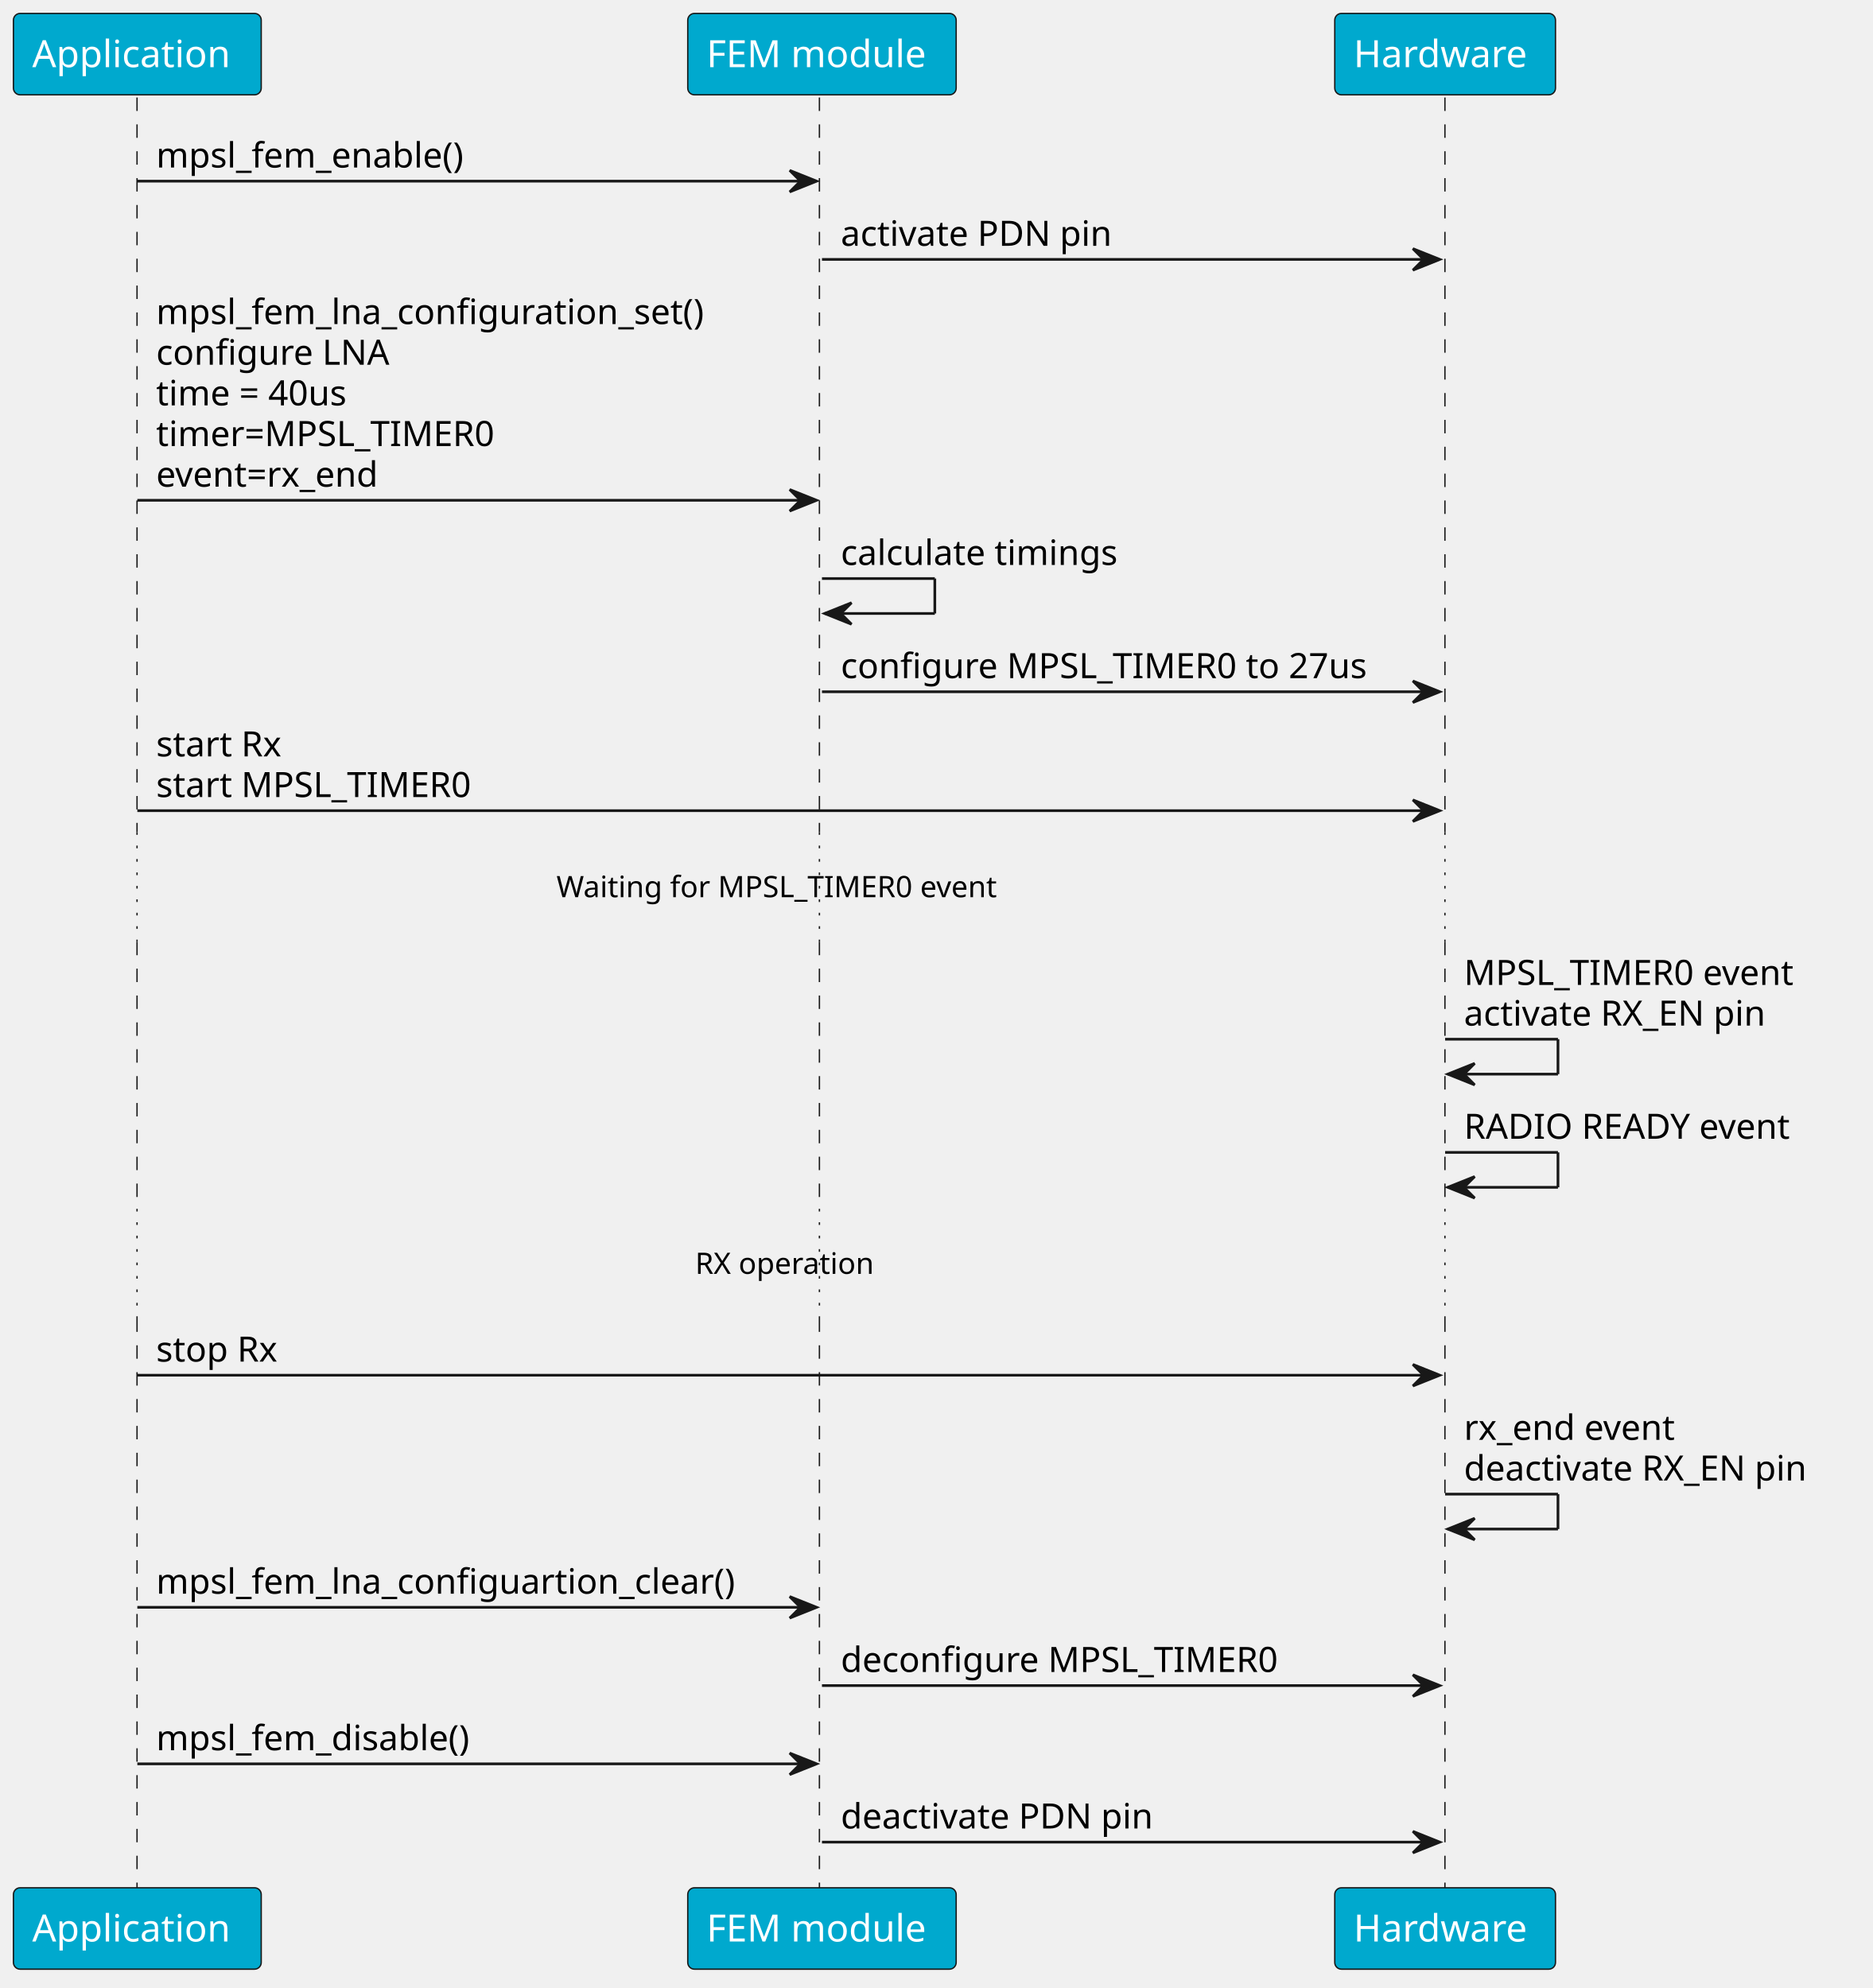
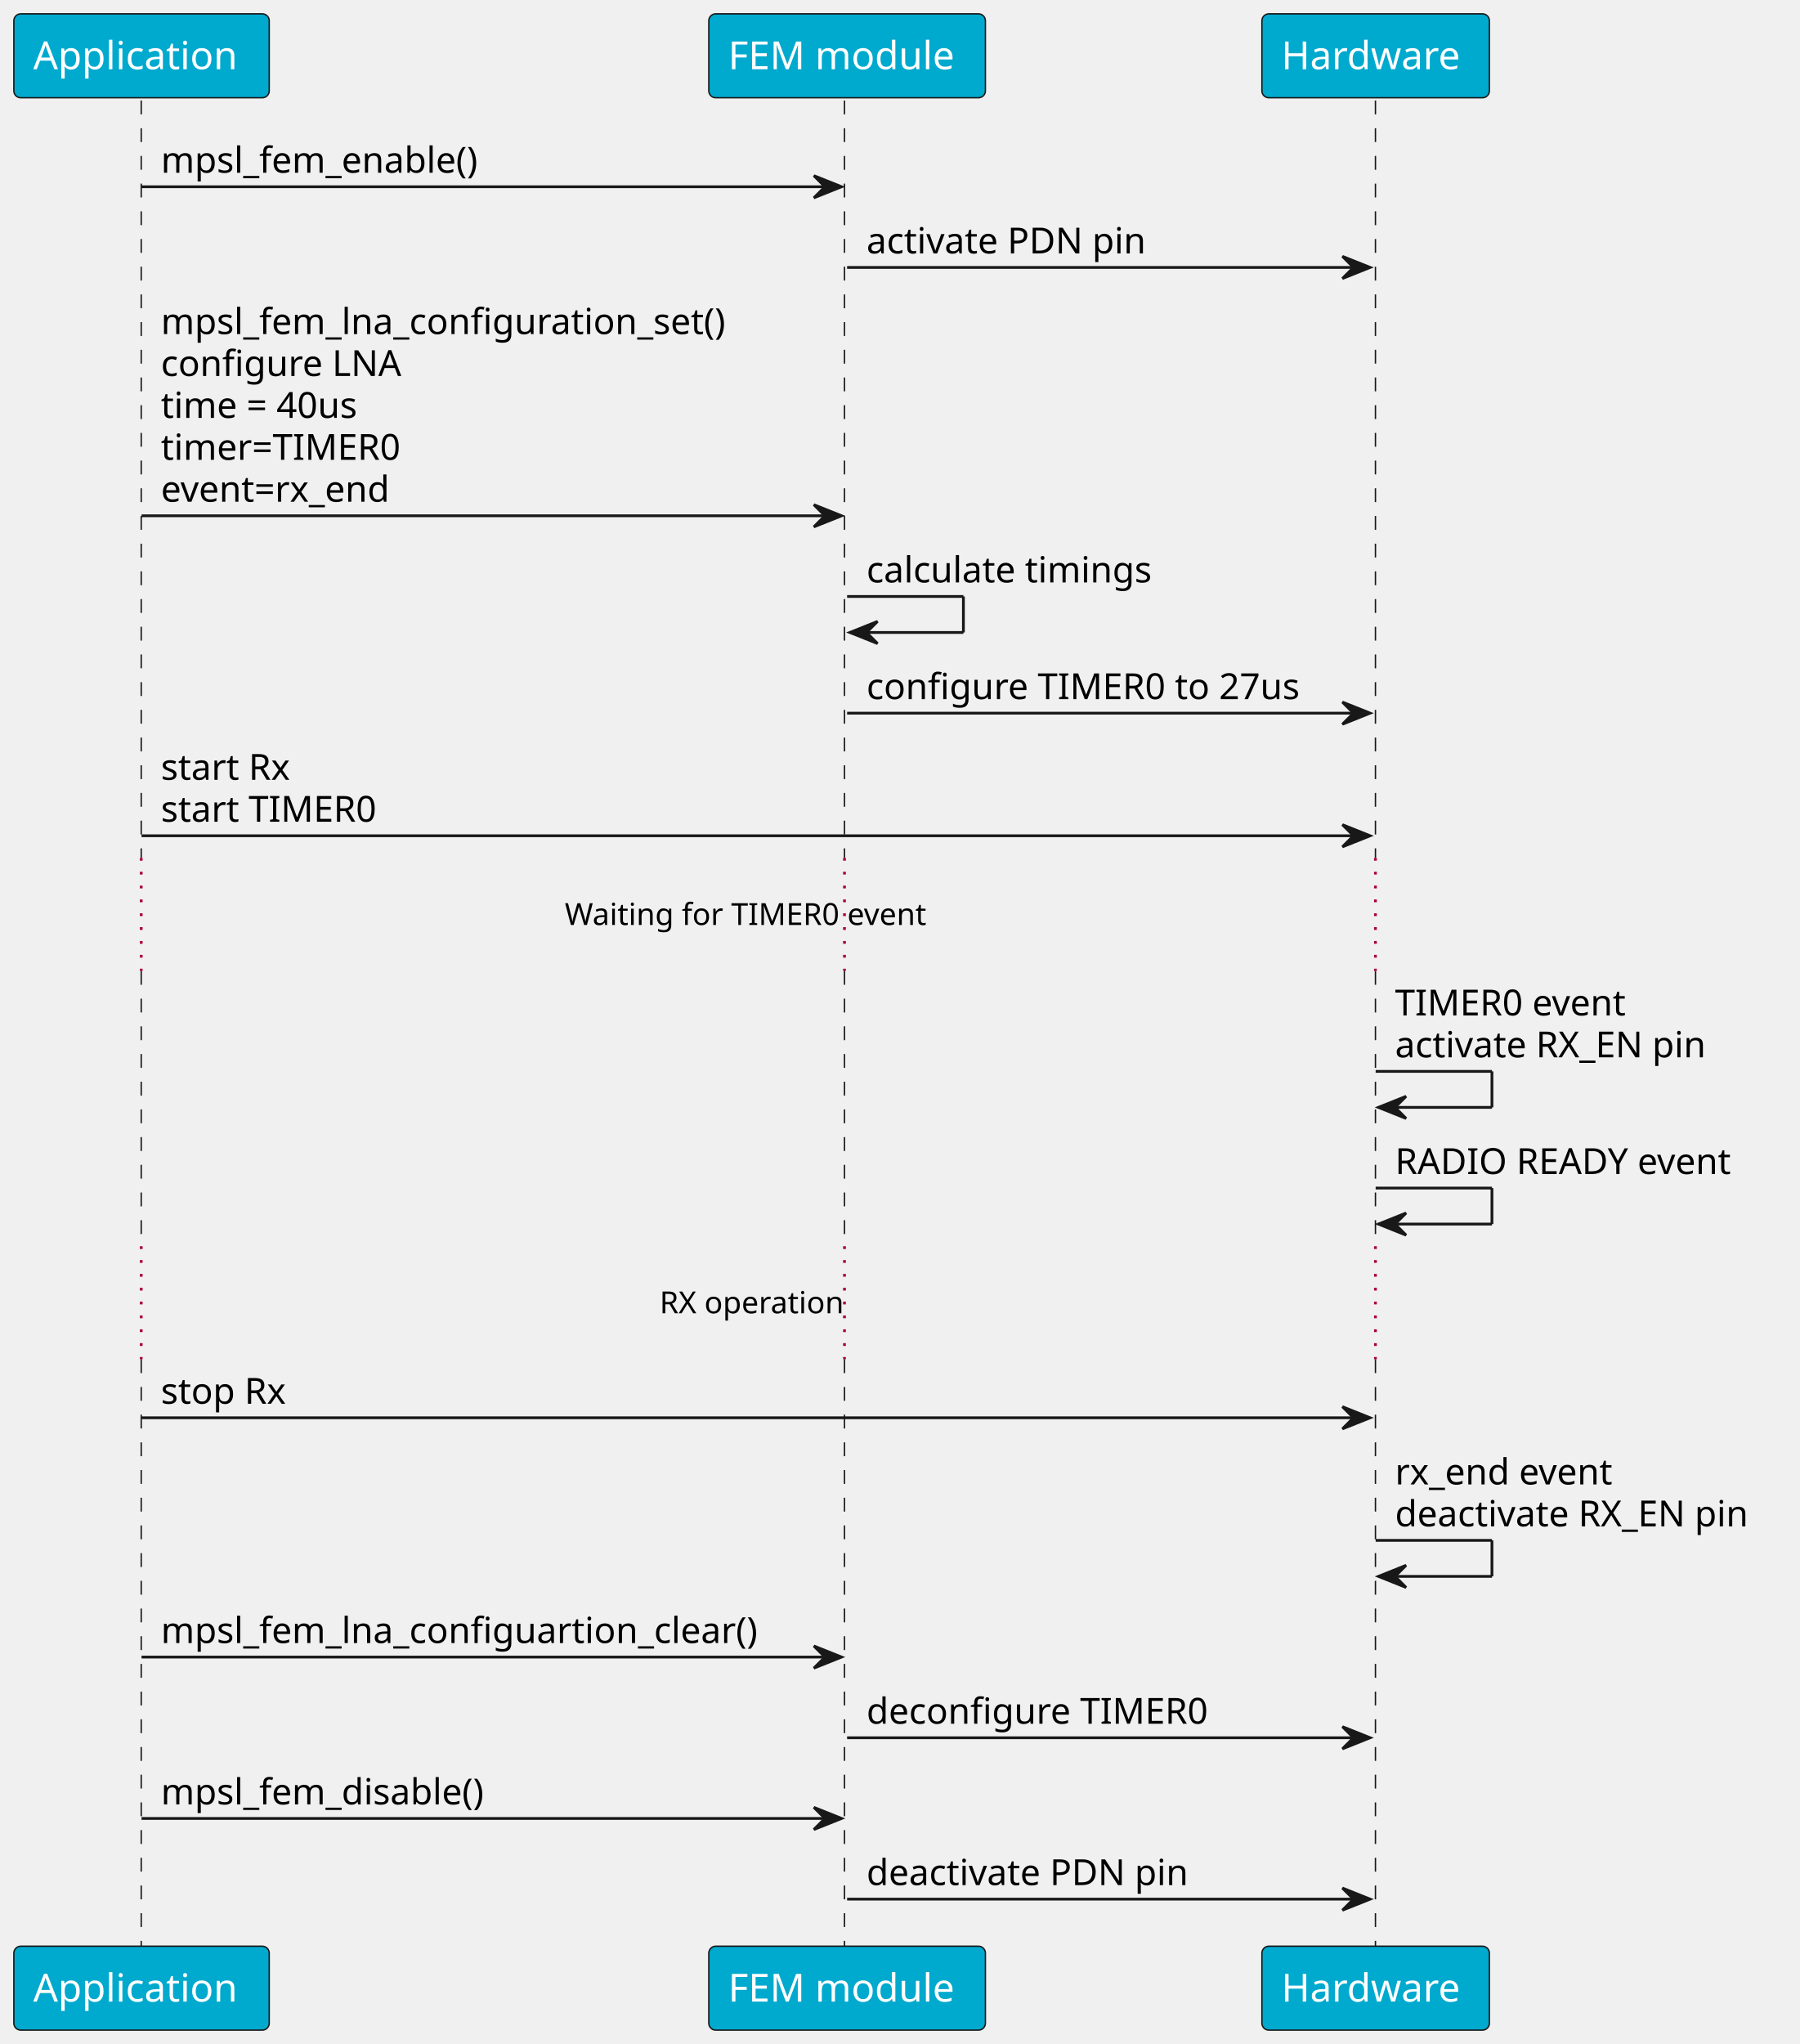
- <svg xmlns="http://www.w3.org/2000/svg" contentStyleType="text/css" data-diagram-type="SEQUENCE" height="740px" preserveAspectRatio="none" style="width:697px;height:740px;background:#FFFFFF;" version="1.1" viewBox="0 0 697 740" width="697px" zoomAndPan="magnify">
+ <svg xmlns="http://www.w3.org/2000/svg" contentStyleType="text/css" data-diagram-type="SEQUENCE" height="738px" preserveAspectRatio="none" style="width:650px;height:738px;background:#FFFFFF;" version="1.1" viewBox="0 0 650 738" width="650px" zoomAndPan="magnify">
  <defs />
  <g>
-     <g class="participant-lifeline" data-entity-uid="part1" data-qualified-name="App" data-source-line="12" id="part1-lifeline">
-       <g>
-         <rect fill="#000000" fill-opacity="0" height="273.461" width="8" x="47.112" y="36.297" />
-         <line style="stroke:#181818;stroke-width:0.5;stroke-dasharray:5,5;" x1="51" x2="51" y1="36.297" y2="309.758" />
-       </g>
-       <line style="stroke:#181818;stroke-width:0.5;stroke-dasharray:1,4;" x1="51" x2="51" y1="309.758" y2="350.562" />
-       <g>
-         <rect fill="#000000" fill-opacity="0" height="99.398" width="8" x="47.112" y="350.562" />
-         <line style="stroke:#181818;stroke-width:0.5;stroke-dasharray:5,5;" x1="51" x2="51" y1="350.562" y2="449.961" />
-       </g>
-       <line style="stroke:#181818;stroke-width:0.5;stroke-dasharray:1,4;" x1="51" x2="51" y1="449.961" y2="490.766" />
-       <g>
-         <rect fill="#000000" fill-opacity="0" height="212.93" width="8" x="47.112" y="490.766" />
-         <line style="stroke:#181818;stroke-width:0.5;stroke-dasharray:5,5;" x1="51" x2="51" y1="490.766" y2="703.695" />
-       </g>
+     <g>
+       <rect fill="transparent" height="273.461" width="8" x="47.112" y="36.297" />
+       <line style="stroke:#181818;stroke-width:0.5;stroke-dasharray:5.0,5.0;" x1="51" x2="51" y1="36.297" y2="309.758" />
    </g>
-     <g class="participant-lifeline" data-entity-uid="part2" data-qualified-name="FEM" data-source-line="13" id="part2-lifeline">
-       <g>
-         <rect fill="#000000" fill-opacity="0" height="273.461" width="8" x="301.913" y="36.297" />
-         <line style="stroke:#181818;stroke-width:0.5;stroke-dasharray:5,5;" x1="304.966" x2="304.966" y1="36.297" y2="309.758" />
-       </g>
-       <line style="stroke:#181818;stroke-width:0.5;stroke-dasharray:1,4;" x1="304.966" x2="304.966" y1="309.758" y2="350.562" />
-       <g>
-         <rect fill="#000000" fill-opacity="0" height="99.398" width="8" x="301.913" y="350.562" />
-         <line style="stroke:#181818;stroke-width:0.5;stroke-dasharray:5,5;" x1="304.966" x2="304.966" y1="350.562" y2="449.961" />
-       </g>
-       <line style="stroke:#181818;stroke-width:0.5;stroke-dasharray:1,4;" x1="304.966" x2="304.966" y1="449.961" y2="490.766" />
-       <g>
-         <rect fill="#000000" fill-opacity="0" height="212.93" width="8" x="301.913" y="490.766" />
-         <line style="stroke:#181818;stroke-width:0.5;stroke-dasharray:5,5;" x1="304.966" x2="304.966" y1="490.766" y2="703.695" />
-       </g>
+     <line style="stroke:#A80036;stroke-width:1;stroke-dasharray:1.0,4.0;" x1="51" x2="51" y1="309.758" y2="350.562" />
+     <g>
+       <rect fill="transparent" height="99.398" width="8" x="47.112" y="350.562" />
+       <line style="stroke:#181818;stroke-width:0.5;stroke-dasharray:5.0,5.0;" x1="51" x2="51" y1="350.562" y2="449.961" />
    </g>
-     <g class="participant-lifeline" data-entity-uid="part3" data-qualified-name="HW" data-source-line="14" id="part3-lifeline">
-       <g>
-         <rect fill="#000000" fill-opacity="0" height="273.461" width="8" x="533.836" y="36.297" />
-         <line style="stroke:#181818;stroke-width:0.5;stroke-dasharray:5,5;" x1="537.763" x2="537.763" y1="36.297" y2="309.758" />
-       </g>
-       <line style="stroke:#181818;stroke-width:0.5;stroke-dasharray:1,4;" x1="537.763" x2="537.763" y1="309.758" y2="350.562" />
-       <g>
-         <rect fill="#000000" fill-opacity="0" height="99.398" width="8" x="533.836" y="350.562" />
-         <line style="stroke:#181818;stroke-width:0.5;stroke-dasharray:5,5;" x1="537.763" x2="537.763" y1="350.562" y2="449.961" />
-       </g>
-       <line style="stroke:#181818;stroke-width:0.5;stroke-dasharray:1,4;" x1="537.763" x2="537.763" y1="449.961" y2="490.766" />
-       <g>
-         <rect fill="#000000" fill-opacity="0" height="212.93" width="8" x="533.836" y="490.766" />
-         <line style="stroke:#181818;stroke-width:0.5;stroke-dasharray:5,5;" x1="537.763" x2="537.763" y1="490.766" y2="703.695" />
-       </g>
+     <line style="stroke:#A80036;stroke-width:1;stroke-dasharray:1.0,4.0;" x1="51" x2="51" y1="449.961" y2="490.766" />
+     <g>
+       <rect fill="transparent" height="212.93" width="8" x="47.112" y="490.766" />
+       <line style="stroke:#181818;stroke-width:0.5;stroke-dasharray:5.0,5.0;" x1="51" x2="51" y1="490.766" y2="703.695" />
    </g>
-     <g class="participant participant-head" data-entity-uid="part1" data-qualified-name="App" data-source-line="12" id="part1-head">
-       <rect fill="#00A9CE" height="30.297" rx="2.5" ry="2.5" style="stroke:#181818;stroke-width:0.5;" width="92.224" x="5" y="5" />
-       <text fill="#FFFFFF" font-family="sans-serif" font-size="14" lengthAdjust="spacing" textLength="78.224" x="12" y="24.995">Application</text>
+     <g>
+       <rect fill="transparent" height="273.461" width="8" x="301.913" y="36.297" />
+       <line style="stroke:#181818;stroke-width:0.5;stroke-dasharray:5.0,5.0;" x1="304.966" x2="304.966" y1="36.297" y2="309.758" />
    </g>
-     <g class="participant participant-tail" data-entity-uid="part1" data-qualified-name="App" data-source-line="12" id="part1-tail">
-       <rect fill="#00A9CE" height="30.297" rx="2.5" ry="2.5" style="stroke:#181818;stroke-width:0.5;" width="92.224" x="5" y="702.695" />
-       <text fill="#FFFFFF" font-family="sans-serif" font-size="14" lengthAdjust="spacing" textLength="78.224" x="12" y="722.69">Application</text>
+     <line style="stroke:#A80036;stroke-width:1;stroke-dasharray:1.0,4.0;" x1="304.966" x2="304.966" y1="309.758" y2="350.562" />
+     <g>
+       <rect fill="transparent" height="99.398" width="8" x="301.913" y="350.562" />
+       <line style="stroke:#181818;stroke-width:0.5;stroke-dasharray:5.0,5.0;" x1="304.966" x2="304.966" y1="350.562" y2="449.961" />
    </g>
-     <g class="participant participant-head" data-entity-uid="part2" data-qualified-name="FEM" data-source-line="13" id="part2-head">
-       <rect fill="#00A9CE" height="30.297" rx="2.5" ry="2.5" style="stroke:#181818;stroke-width:0.5;" width="99.894" x="255.966" y="5" />
-       <text fill="#FFFFFF" font-family="sans-serif" font-size="14" lengthAdjust="spacing" textLength="85.894" x="262.966" y="24.995">FEM module</text>
+     <line style="stroke:#A80036;stroke-width:1;stroke-dasharray:1.0,4.0;" x1="304.966" x2="304.966" y1="449.961" y2="490.766" />
+     <g>
+       <rect fill="transparent" height="212.93" width="8" x="301.913" y="490.766" />
+       <line style="stroke:#181818;stroke-width:0.5;stroke-dasharray:5.0,5.0;" x1="304.966" x2="304.966" y1="490.766" y2="703.695" />
    </g>
-     <g class="participant participant-tail" data-entity-uid="part2" data-qualified-name="FEM" data-source-line="13" id="part2-tail">
-       <rect fill="#00A9CE" height="30.297" rx="2.5" ry="2.5" style="stroke:#181818;stroke-width:0.5;" width="99.894" x="255.966" y="702.695" />
-       <text fill="#FFFFFF" font-family="sans-serif" font-size="14" lengthAdjust="spacing" textLength="85.894" x="262.966" y="722.69">FEM module</text>
+     <g>
+       <rect fill="transparent" height="273.461" width="8" x="492.786" y="36.297" />
+       <line style="stroke:#181818;stroke-width:0.5;stroke-dasharray:5.0,5.0;" x1="496.712" x2="496.712" y1="36.297" y2="309.758" />
    </g>
-     <g class="participant participant-head" data-entity-uid="part3" data-qualified-name="HW" data-source-line="14" id="part3-head">
-       <rect fill="#00A9CE" height="30.297" rx="2.5" ry="2.5" style="stroke:#181818;stroke-width:0.5;" width="82.147" x="496.763" y="5" />
-       <text fill="#FFFFFF" font-family="sans-serif" font-size="14" lengthAdjust="spacing" textLength="68.147" x="503.763" y="24.995">Hardware</text>
+     <line style="stroke:#A80036;stroke-width:1;stroke-dasharray:1.0,4.0;" x1="496.712" x2="496.712" y1="309.758" y2="350.562" />
+     <g>
+       <rect fill="transparent" height="99.398" width="8" x="492.786" y="350.562" />
+       <line style="stroke:#181818;stroke-width:0.5;stroke-dasharray:5.0,5.0;" x1="496.712" x2="496.712" y1="350.562" y2="449.961" />
    </g>
-     <g class="participant participant-tail" data-entity-uid="part3" data-qualified-name="HW" data-source-line="14" id="part3-tail">
-       <rect fill="#00A9CE" height="30.297" rx="2.5" ry="2.5" style="stroke:#181818;stroke-width:0.5;" width="82.147" x="496.763" y="702.695" />
-       <text fill="#FFFFFF" font-family="sans-serif" font-size="14" lengthAdjust="spacing" textLength="68.147" x="503.763" y="722.69">Hardware</text>
+     <line style="stroke:#A80036;stroke-width:1;stroke-dasharray:1.0,4.0;" x1="496.712" x2="496.712" y1="449.961" y2="490.766" />
+     <g>
+       <rect fill="transparent" height="212.93" width="8" x="492.786" y="490.766" />
+       <line style="stroke:#181818;stroke-width:0.5;stroke-dasharray:5.0,5.0;" x1="496.712" x2="496.712" y1="490.766" y2="703.695" />
    </g>
-     <g class="message" data-entity-1="part1" data-entity-2="part2" data-source-line="16" id="msg1">
-       <polygon fill="#181818" points="293.913,63.43,303.913,67.43,293.913,71.43,297.913,67.43" style="stroke:#181818;stroke-width:1;" />
-       <line style="stroke:#181818;stroke-width:1;" x1="51.112" x2="299.913" y1="67.43" y2="67.43" />
-       <text fill="#000000" font-family="sans-serif" font-size="13" lengthAdjust="spacing" textLength="123.748" x="58.112" y="62.364">mpsl_fem_enable()</text>
-     </g>
-     <g class="message" data-entity-1="part2" data-entity-2="part3" data-source-line="17" id="msg2">
-       <polygon fill="#181818" points="525.836,92.562,535.836,96.562,525.836,100.562,529.836,96.562" style="stroke:#181818;stroke-width:1;" />
-       <line style="stroke:#181818;stroke-width:1;" x1="305.913" x2="531.836" y1="96.562" y2="96.562" />
-       <text fill="#000000" font-family="sans-serif" font-size="13" lengthAdjust="spacing" textLength="108.519" x="312.913" y="91.497">activate PDN pin</text>
-     </g>
-     <g class="message" data-entity-1="part1" data-entity-2="part2" data-source-line="18" id="msg3">
-       <polygon fill="#181818" points="293.913,182.227,303.913,186.227,293.913,190.227,297.913,186.227" style="stroke:#181818;stroke-width:1;" />
-       <line style="stroke:#181818;stroke-width:1;" x1="51.112" x2="299.913" y1="186.227" y2="186.227" />
-       <text fill="#000000" font-family="sans-serif" font-size="13" lengthAdjust="spacing" textLength="218.601" x="58.112" y="120.629">mpsl_fem_lna_configuration_set()</text>
-       <text fill="#000000" font-family="sans-serif" font-size="13" lengthAdjust="spacing" textLength="91.356" x="58.112" y="135.762">configure LNA</text>
-       <text fill="#000000" font-family="sans-serif" font-size="13" lengthAdjust="spacing" textLength="80.082" x="58.112" y="150.895">time = 40us</text>
-       <text fill="#000000" font-family="sans-serif" font-size="13" lengthAdjust="spacing" textLength="135.167" x="58.112" y="166.028">timer=MPSL_TIMER0</text>
-       <text fill="#000000" font-family="sans-serif" font-size="13" lengthAdjust="spacing" textLength="91.946" x="58.112" y="181.161">event=rx_end</text>
-     </g>
-     <g class="message" data-entity-1="part2" data-entity-2="part2" data-source-line="19" id="msg4">
-       <line style="stroke:#181818;stroke-width:1;" x1="305.913" x2="347.913" y1="215.359" y2="215.359" />
-       <line style="stroke:#181818;stroke-width:1;" x1="347.913" x2="347.913" y1="215.359" y2="228.359" />
-       <line style="stroke:#181818;stroke-width:1;" x1="306.913" x2="347.913" y1="228.359" y2="228.359" />
-       <polygon fill="#181818" points="316.913,224.359,306.913,228.359,316.913,232.359,312.913,228.359" style="stroke:#181818;stroke-width:1;" />
-       <text fill="#000000" font-family="sans-serif" font-size="13" lengthAdjust="spacing" textLength="111.166" x="312.913" y="210.293">calculate timings</text>
-     </g>
-     <g class="message" data-entity-1="part2" data-entity-2="part3" data-source-line="20" id="msg5">
-       <polygon fill="#181818" points="525.836,253.492,535.836,257.492,525.836,261.492,529.836,257.492" style="stroke:#181818;stroke-width:1;" />
-       <line style="stroke:#181818;stroke-width:1;" x1="305.913" x2="531.836" y1="257.492" y2="257.492" />
-       <text fill="#000000" font-family="sans-serif" font-size="13" lengthAdjust="spacing" textLength="207.924" x="312.913" y="252.426">configure MPSL_TIMER0 to 27us</text>
-     </g>
-     <g class="message" data-entity-1="part1" data-entity-2="part3" data-source-line="22" id="msg6">
-       <polygon fill="#181818" points="525.836,297.758,535.836,301.758,525.836,305.758,529.836,301.758" style="stroke:#181818;stroke-width:1;" />
-       <line style="stroke:#181818;stroke-width:1;" x1="51.112" x2="531.836" y1="301.758" y2="301.758" />
-       <text fill="#000000" font-family="sans-serif" font-size="13" lengthAdjust="spacing" textLength="51.137" x="58.112" y="281.559">start Rx</text>
-       <text fill="#000000" font-family="sans-serif" font-size="13" lengthAdjust="spacing" textLength="123.97" x="58.112" y="296.692">start MPSL_TIMER0</text>
-     </g>
-     <text fill="#000000" font-family="sans-serif" font-size="11" lengthAdjust="spacing" textLength="174.722" x="207.113" y="333.968">Waiting for MPSL_TIMER0 event</text>
-     <g class="message" data-entity-1="part3" data-entity-2="part3" data-source-line="26" id="msg7">
-       <line style="stroke:#181818;stroke-width:1;" x1="537.836" x2="579.836" y1="386.828" y2="386.828" />
-       <line style="stroke:#181818;stroke-width:1;" x1="579.836" x2="579.836" y1="386.828" y2="399.828" />
-       <line style="stroke:#181818;stroke-width:1;" x1="538.836" x2="579.836" y1="399.828" y2="399.828" />
-       <polygon fill="#181818" points="548.836,395.828,538.836,399.828,548.836,403.828,544.836,399.828" style="stroke:#181818;stroke-width:1;" />
-       <text fill="#000000" font-family="sans-serif" font-size="13" lengthAdjust="spacing" textLength="130.717" x="544.836" y="366.629">MPSL_TIMER0 event</text>
-       <text fill="#000000" font-family="sans-serif" font-size="13" lengthAdjust="spacing" textLength="123.322" x="544.836" y="381.762">activate RX_EN pin</text>
-     </g>
-     <g class="message" data-entity-1="part3" data-entity-2="part3" data-source-line="27" id="msg8">
-       <line style="stroke:#181818;stroke-width:1;" x1="537.836" x2="579.836" y1="428.961" y2="428.961" />
-       <line style="stroke:#181818;stroke-width:1;" x1="579.836" x2="579.836" y1="428.961" y2="441.961" />
-       <line style="stroke:#181818;stroke-width:1;" x1="538.836" x2="579.836" y1="441.961" y2="441.961" />
-       <polygon fill="#181818" points="548.836,437.961,538.836,441.961,548.836,445.961,544.836,441.961" style="stroke:#181818;stroke-width:1;" />
-       <text fill="#000000" font-family="sans-serif" font-size="13" lengthAdjust="spacing" textLength="131.384" x="544.836" y="423.895">RADIO READY event</text>
-     </g>
-     <text fill="#000000" font-family="sans-serif" font-size="11" lengthAdjust="spacing" textLength="71.489" x="258.729" y="474.171">RX operation</text>
-     <g class="message" data-entity-1="part1" data-entity-2="part3" data-source-line="32" id="msg9">
-       <polygon fill="#181818" points="525.836,507.898,535.836,511.898,525.836,515.898,529.836,511.898" style="stroke:#181818;stroke-width:1;" />
-       <line style="stroke:#181818;stroke-width:1;" x1="51.112" x2="531.836" y1="511.898" y2="511.898" />
-       <text fill="#000000" font-family="sans-serif" font-size="13" lengthAdjust="spacing" textLength="48.934" x="58.112" y="506.832">stop Rx</text>
-     </g>
-     <g class="message" data-entity-1="part3" data-entity-2="part3" data-source-line="33" id="msg10">
-       <line style="stroke:#181818;stroke-width:1;" x1="537.836" x2="579.836" y1="556.164" y2="556.164" />
-       <line style="stroke:#181818;stroke-width:1;" x1="579.836" x2="579.836" y1="556.164" y2="569.164" />
-       <line style="stroke:#181818;stroke-width:1;" x1="538.836" x2="579.836" y1="569.164" y2="569.164" />
-       <polygon fill="#181818" points="548.836,565.164,538.836,569.164,548.836,573.164,544.836,569.164" style="stroke:#181818;stroke-width:1;" />
-       <text fill="#000000" font-family="sans-serif" font-size="13" lengthAdjust="spacing" textLength="85.186" x="544.836" y="535.965">rx_end event</text>
-       <text fill="#000000" font-family="sans-serif" font-size="13" lengthAdjust="spacing" textLength="139.572" x="544.836" y="551.098">deactivate RX_EN pin</text>
-     </g>
-     <g class="message" data-entity-1="part1" data-entity-2="part2" data-source-line="36" id="msg11">
-       <polygon fill="#181818" points="293.913,594.297,303.913,598.297,293.913,602.297,297.913,598.297" style="stroke:#181818;stroke-width:1;" />
-       <line style="stroke:#181818;stroke-width:1;" x1="51.112" x2="299.913" y1="598.297" y2="598.297" />
-       <text fill="#000000" font-family="sans-serif" font-size="13" lengthAdjust="spacing" textLength="230.801" x="58.112" y="593.231">mpsl_fem_lna_configuartion_clear()</text>
-     </g>
-     <g class="message" data-entity-1="part2" data-entity-2="part3" data-source-line="37" id="msg12">
-       <polygon fill="#181818" points="525.836,623.43,535.836,627.43,525.836,631.43,529.836,627.43" style="stroke:#181818;stroke-width:1;" />
-       <line style="stroke:#181818;stroke-width:1;" x1="305.913" x2="531.836" y1="627.43" y2="627.43" />
-       <text fill="#000000" font-family="sans-serif" font-size="13" lengthAdjust="spacing" textLength="171.304" x="312.913" y="622.364">deconfigure MPSL_TIMER0</text>
-     </g>
-     <g class="message" data-entity-1="part1" data-entity-2="part2" data-source-line="38" id="msg13">
-       <polygon fill="#181818" points="293.913,652.562,303.913,656.562,293.913,660.562,297.913,656.562" style="stroke:#181818;stroke-width:1;" />
-       <line style="stroke:#181818;stroke-width:1;" x1="51.112" x2="299.913" y1="656.562" y2="656.562" />
-       <text fill="#000000" font-family="sans-serif" font-size="13" lengthAdjust="spacing" textLength="126.147" x="58.112" y="651.497">mpsl_fem_disable()</text>
-     </g>
-     <g class="message" data-entity-1="part2" data-entity-2="part3" data-source-line="39" id="msg14">
-       <polygon fill="#181818" points="525.836,681.695,535.836,685.695,525.836,689.695,529.836,685.695" style="stroke:#181818;stroke-width:1;" />
-       <line style="stroke:#181818;stroke-width:1;" x1="305.913" x2="531.836" y1="685.695" y2="685.695" />
-       <text fill="#000000" font-family="sans-serif" font-size="13" lengthAdjust="spacing" textLength="124.769" x="312.913" y="680.629">deactivate PDN pin</text>
-     </g>
+     <rect fill="#00A9CE" height="30.297" rx="2.5" ry="2.5" style="stroke:#181818;stroke-width:0.5;" width="92.224" x="5" y="5" />
+     <text fill="#FFFFFF" font-family="sans-serif" font-size="14" lengthAdjust="spacing" textLength="78.224" x="12" y="24.995">Application</text>
+     <rect fill="#00A9CE" height="30.297" rx="2.5" ry="2.5" style="stroke:#181818;stroke-width:0.5;" width="92.224" x="5" y="702.695" />
+     <text fill="#FFFFFF" font-family="sans-serif" font-size="14" lengthAdjust="spacing" textLength="78.224" x="12" y="722.69">Application</text>
+     <rect fill="#00A9CE" height="30.297" rx="2.5" ry="2.5" style="stroke:#181818;stroke-width:0.5;" width="99.894" x="255.966" y="5" />
+     <text fill="#FFFFFF" font-family="sans-serif" font-size="14" lengthAdjust="spacing" textLength="85.894" x="262.966" y="24.995">FEM module</text>
+     <rect fill="#00A9CE" height="30.297" rx="2.5" ry="2.5" style="stroke:#181818;stroke-width:0.5;" width="99.894" x="255.966" y="702.695" />
+     <text fill="#FFFFFF" font-family="sans-serif" font-size="14" lengthAdjust="spacing" textLength="85.894" x="262.966" y="722.69">FEM module</text>
+     <rect fill="#00A9CE" height="30.297" rx="2.5" ry="2.5" style="stroke:#181818;stroke-width:0.5;" width="82.147" x="455.712" y="5" />
+     <text fill="#FFFFFF" font-family="sans-serif" font-size="14" lengthAdjust="spacing" textLength="68.147" x="462.712" y="24.995">Hardware</text>
+     <rect fill="#00A9CE" height="30.297" rx="2.5" ry="2.5" style="stroke:#181818;stroke-width:0.5;" width="82.147" x="455.712" y="702.695" />
+     <text fill="#FFFFFF" font-family="sans-serif" font-size="14" lengthAdjust="spacing" textLength="68.147" x="462.712" y="722.69">Hardware</text>
+     <polygon fill="#181818" points="293.913,63.43,303.913,67.43,293.913,71.43,297.913,67.43" style="stroke:#181818;stroke-width:1;" />
+     <line style="stroke:#181818;stroke-width:1;" x1="51.112" x2="299.913" y1="67.43" y2="67.43" />
+     <text fill="#000000" font-family="sans-serif" font-size="13" lengthAdjust="spacing" textLength="123.748" x="58.112" y="62.364">mpsl_fem_enable()</text>
+     <polygon fill="#181818" points="484.786,92.562,494.786,96.562,484.786,100.562,488.786,96.562" style="stroke:#181818;stroke-width:1;" />
+     <line style="stroke:#181818;stroke-width:1;" x1="305.913" x2="490.786" y1="96.562" y2="96.562" />
+     <text fill="#000000" font-family="sans-serif" font-size="13" lengthAdjust="spacing" textLength="108.519" x="312.913" y="91.497">activate PDN pin</text>
+     <polygon fill="#181818" points="293.913,182.227,303.913,186.227,293.913,190.227,297.913,186.227" style="stroke:#181818;stroke-width:1;" />
+     <line style="stroke:#181818;stroke-width:1;" x1="51.112" x2="299.913" y1="186.227" y2="186.227" />
+     <text fill="#000000" font-family="sans-serif" font-size="13" lengthAdjust="spacing" textLength="218.601" x="58.112" y="120.629">mpsl_fem_lna_configuration_set()</text>
+     <text fill="#000000" font-family="sans-serif" font-size="13" lengthAdjust="spacing" textLength="91.356" x="58.112" y="135.762">configure LNA</text>
+     <text fill="#000000" font-family="sans-serif" font-size="13" lengthAdjust="spacing" textLength="80.082" x="58.112" y="150.895">time = 40us</text>
+     <text fill="#000000" font-family="sans-serif" font-size="13" lengthAdjust="spacing" textLength="94.117" x="58.112" y="166.028">timer=TIMER0</text>
+     <text fill="#000000" font-family="sans-serif" font-size="13" lengthAdjust="spacing" textLength="91.946" x="58.112" y="181.161">event=rx_end</text>
+     <line style="stroke:#181818;stroke-width:1;" x1="305.913" x2="347.913" y1="215.359" y2="215.359" />
+     <line style="stroke:#181818;stroke-width:1;" x1="347.913" x2="347.913" y1="215.359" y2="228.359" />
+     <line style="stroke:#181818;stroke-width:1;" x1="306.913" x2="347.913" y1="228.359" y2="228.359" />
+     <polygon fill="#181818" points="316.913,224.359,306.913,228.359,316.913,232.359,312.913,228.359" style="stroke:#181818;stroke-width:1;" />
+     <text fill="#000000" font-family="sans-serif" font-size="13" lengthAdjust="spacing" textLength="111.166" x="312.913" y="210.293">calculate timings</text>
+     <polygon fill="#181818" points="484.786,253.492,494.786,257.492,484.786,261.492,488.786,257.492" style="stroke:#181818;stroke-width:1;" />
+     <line style="stroke:#181818;stroke-width:1;" x1="305.913" x2="490.786" y1="257.492" y2="257.492" />
+     <text fill="#000000" font-family="sans-serif" font-size="13" lengthAdjust="spacing" textLength="166.874" x="312.913" y="252.426">configure TIMER0 to 27us</text>
+     <polygon fill="#181818" points="484.786,297.758,494.786,301.758,484.786,305.758,488.786,301.758" style="stroke:#181818;stroke-width:1;" />
+     <line style="stroke:#181818;stroke-width:1;" x1="51.112" x2="490.786" y1="301.758" y2="301.758" />
+     <text fill="#000000" font-family="sans-serif" font-size="13" lengthAdjust="spacing" textLength="51.137" x="58.112" y="281.559">start Rx</text>
+     <text fill="#000000" font-family="sans-serif" font-size="13" lengthAdjust="spacing" textLength="82.919" x="58.112" y="296.692">start TIMER0</text>
+     <text fill="#000000" font-family="sans-serif" font-size="11" lengthAdjust="spacing" textLength="139.987" x="203.956" y="333.968">Waiting for TIMER0 event</text>
+     <line style="stroke:#181818;stroke-width:1;" x1="496.786" x2="538.786" y1="386.828" y2="386.828" />
+     <line style="stroke:#181818;stroke-width:1;" x1="538.786" x2="538.786" y1="386.828" y2="399.828" />
+     <line style="stroke:#181818;stroke-width:1;" x1="497.786" x2="538.786" y1="399.828" y2="399.828" />
+     <polygon fill="#181818" points="507.786,395.828,497.786,399.828,507.786,403.828,503.786,399.828" style="stroke:#181818;stroke-width:1;" />
+     <text fill="#000000" font-family="sans-serif" font-size="13" lengthAdjust="spacing" textLength="89.667" x="503.786" y="366.629">TIMER0 event</text>
+     <text fill="#000000" font-family="sans-serif" font-size="13" lengthAdjust="spacing" textLength="123.322" x="503.786" y="381.762">activate RX_EN pin</text>
+     <line style="stroke:#181818;stroke-width:1;" x1="496.786" x2="538.786" y1="428.961" y2="428.961" />
+     <line style="stroke:#181818;stroke-width:1;" x1="538.786" x2="538.786" y1="428.961" y2="441.961" />
+     <line style="stroke:#181818;stroke-width:1;" x1="497.786" x2="538.786" y1="441.961" y2="441.961" />
+     <polygon fill="#181818" points="507.786,437.961,497.786,441.961,507.786,445.961,503.786,441.961" style="stroke:#181818;stroke-width:1;" />
+     <text fill="#000000" font-family="sans-serif" font-size="13" lengthAdjust="spacing" textLength="131.384" x="503.786" y="423.895">RADIO READY event</text>
+     <text fill="#000000" font-family="sans-serif" font-size="11" lengthAdjust="spacing" textLength="71.489" x="238.204" y="474.171">RX operation</text>
+     <polygon fill="#181818" points="484.786,507.898,494.786,511.898,484.786,515.898,488.786,511.898" style="stroke:#181818;stroke-width:1;" />
+     <line style="stroke:#181818;stroke-width:1;" x1="51.112" x2="490.786" y1="511.898" y2="511.898" />
+     <text fill="#000000" font-family="sans-serif" font-size="13" lengthAdjust="spacing" textLength="48.934" x="58.112" y="506.832">stop Rx</text>
+     <line style="stroke:#181818;stroke-width:1;" x1="496.786" x2="538.786" y1="556.164" y2="556.164" />
+     <line style="stroke:#181818;stroke-width:1;" x1="538.786" x2="538.786" y1="556.164" y2="569.164" />
+     <line style="stroke:#181818;stroke-width:1;" x1="497.786" x2="538.786" y1="569.164" y2="569.164" />
+     <polygon fill="#181818" points="507.786,565.164,497.786,569.164,507.786,573.164,503.786,569.164" style="stroke:#181818;stroke-width:1;" />
+     <text fill="#000000" font-family="sans-serif" font-size="13" lengthAdjust="spacing" textLength="85.186" x="503.786" y="535.965">rx_end event</text>
+     <text fill="#000000" font-family="sans-serif" font-size="13" lengthAdjust="spacing" textLength="139.572" x="503.786" y="551.098">deactivate RX_EN pin</text>
+     <polygon fill="#181818" points="293.913,594.297,303.913,598.297,293.913,602.297,297.913,598.297" style="stroke:#181818;stroke-width:1;" />
+     <line style="stroke:#181818;stroke-width:1;" x1="51.112" x2="299.913" y1="598.297" y2="598.297" />
+     <text fill="#000000" font-family="sans-serif" font-size="13" lengthAdjust="spacing" textLength="230.801" x="58.112" y="593.231">mpsl_fem_lna_configuartion_clear()</text>
+     <polygon fill="#181818" points="484.786,623.43,494.786,627.43,484.786,631.43,488.786,627.43" style="stroke:#181818;stroke-width:1;" />
+     <line style="stroke:#181818;stroke-width:1;" x1="305.913" x2="490.786" y1="627.43" y2="627.43" />
+     <text fill="#000000" font-family="sans-serif" font-size="13" lengthAdjust="spacing" textLength="130.254" x="312.913" y="622.364">deconfigure TIMER0</text>
+     <polygon fill="#181818" points="293.913,652.562,303.913,656.562,293.913,660.562,297.913,656.562" style="stroke:#181818;stroke-width:1;" />
+     <line style="stroke:#181818;stroke-width:1;" x1="51.112" x2="299.913" y1="656.562" y2="656.562" />
+     <text fill="#000000" font-family="sans-serif" font-size="13" lengthAdjust="spacing" textLength="126.147" x="58.112" y="651.497">mpsl_fem_disable()</text>
+     <polygon fill="#181818" points="484.786,681.695,494.786,685.695,484.786,689.695,488.786,685.695" style="stroke:#181818;stroke-width:1;" />
+     <line style="stroke:#181818;stroke-width:1;" x1="305.913" x2="490.786" y1="685.695" y2="685.695" />
+     <text fill="#000000" font-family="sans-serif" font-size="13" lengthAdjust="spacing" textLength="124.769" x="312.913" y="680.629">deactivate PDN pin</text>
  </g>
</svg>
